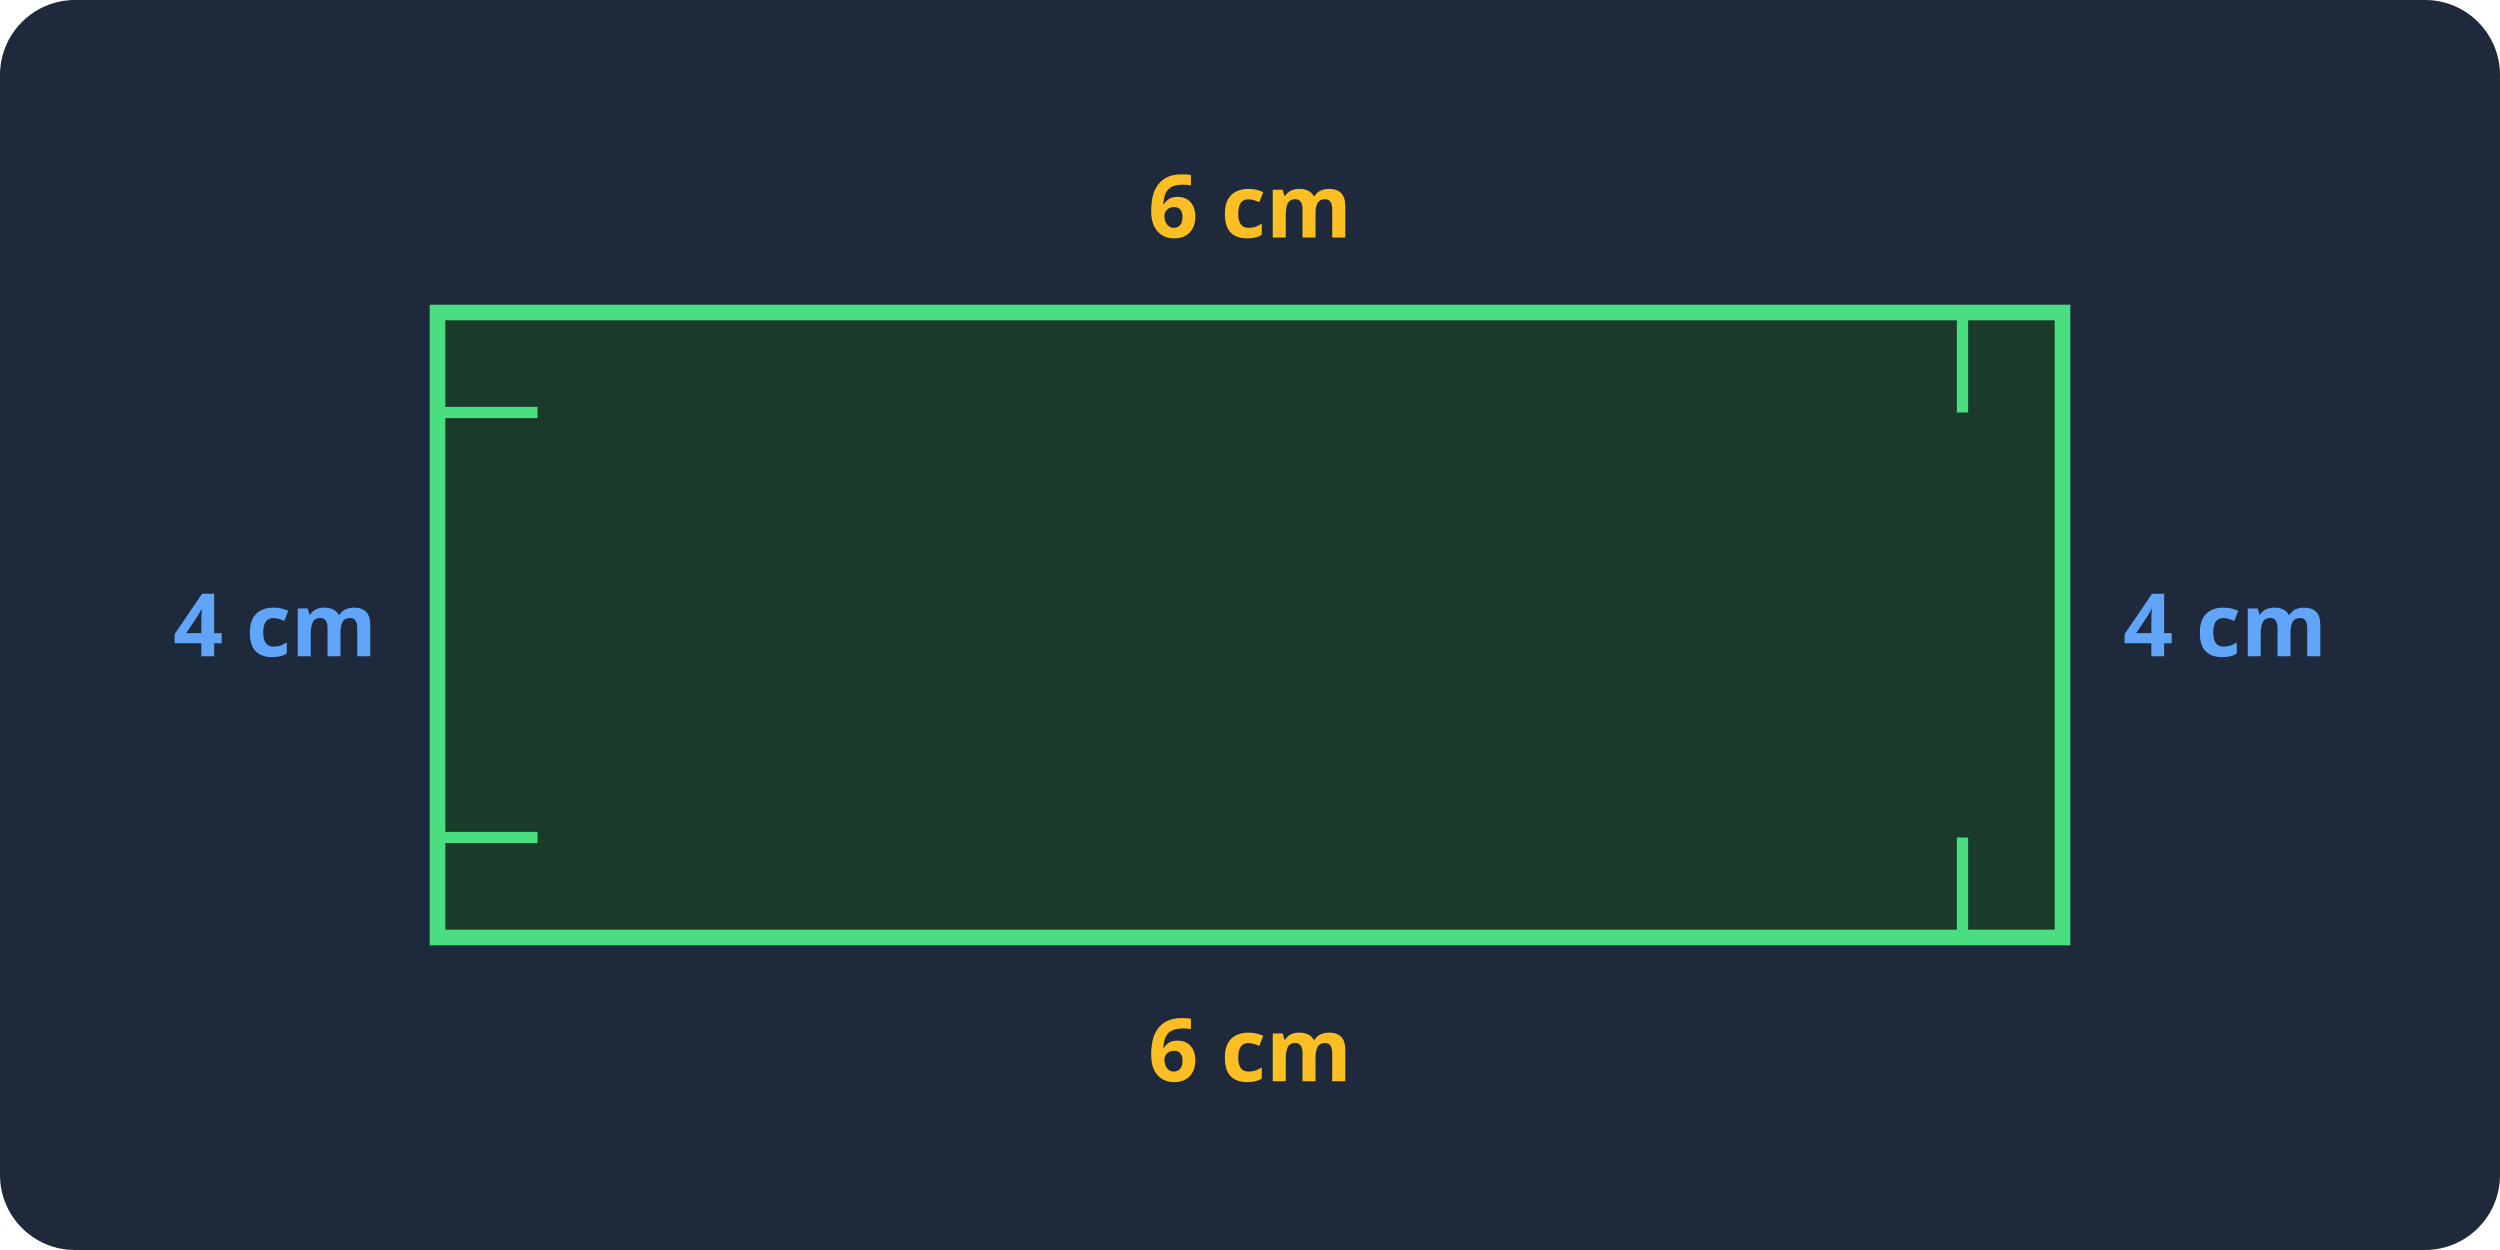
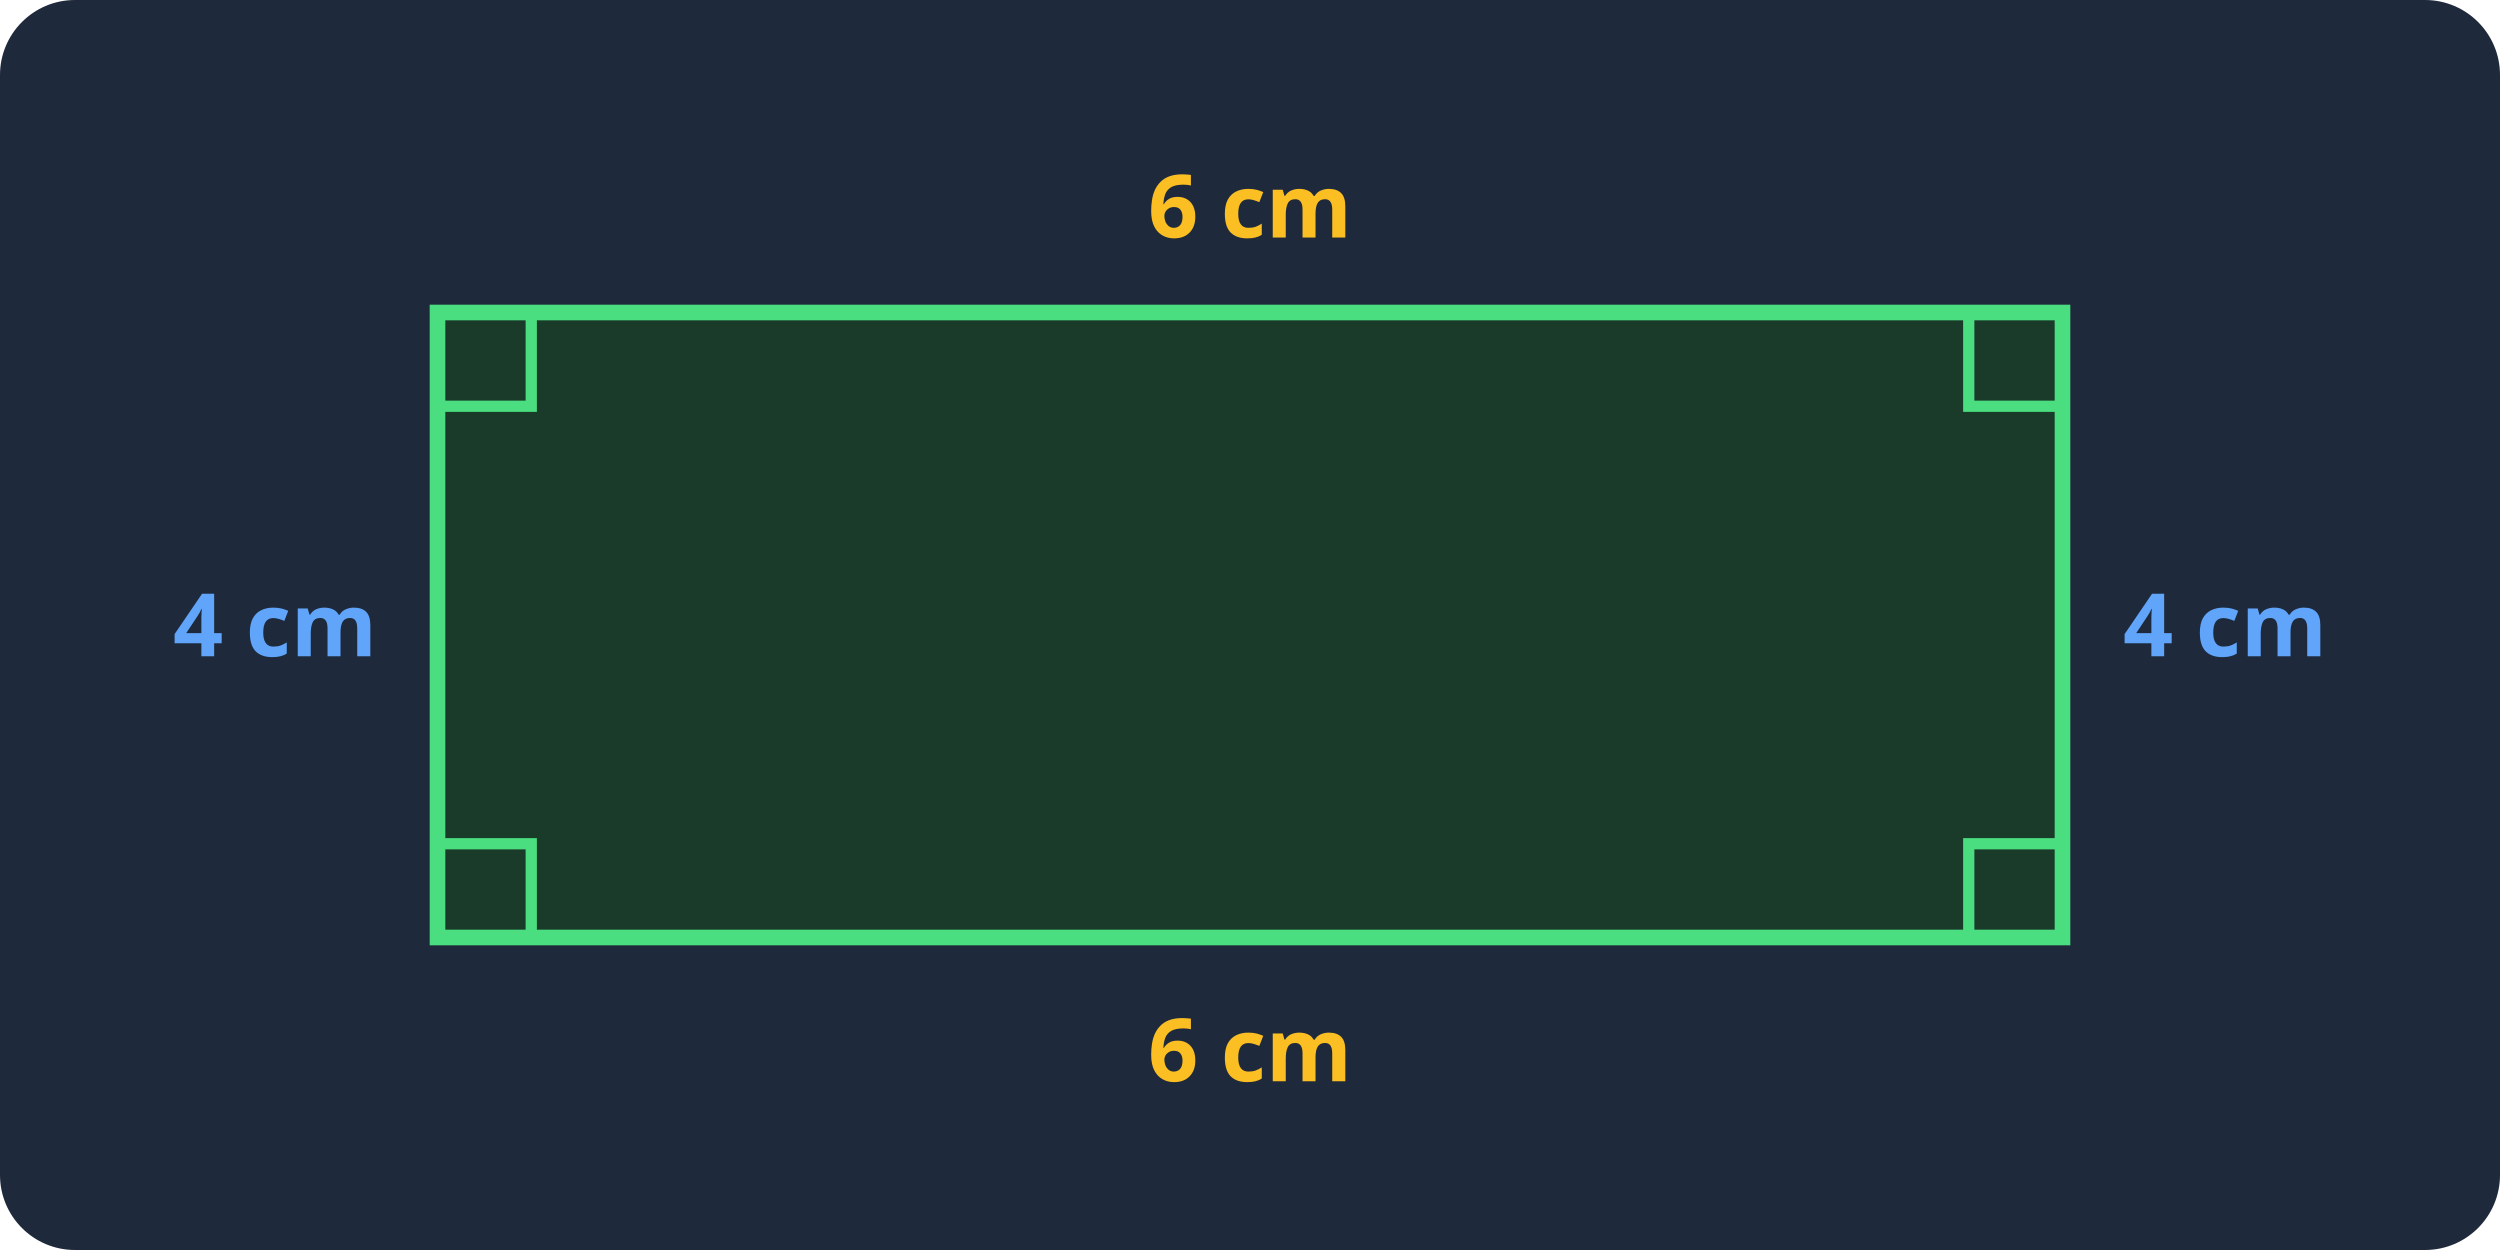
<svg xmlns="http://www.w3.org/2000/svg" viewBox="0 0 400 200">
  <rect width="400" height="200" fill="#1e293b" rx="12" />
  <rect x="70" y="50" width="260" height="100" fill="#1a3a2a" stroke="#4ade80" stroke-width="2.5" />
-   <path d="M70,50 L70,66 L86,66" fill="none" stroke="#4ade80" stroke-width="1.8" />
-   <path d="M330,50 L314,50 L314,66" fill="none" stroke="#4ade80" stroke-width="1.8" />
-   <path d="M70,150 L70,134 L86,134" fill="none" stroke="#4ade80" stroke-width="1.8" />
-   <path d="M330,150 L314,150 L314,134" fill="none" stroke="#4ade80" stroke-width="1.8" />
+   <path d="M70,65 L85,65 L85,50" fill="none" stroke="#4ade80" stroke-width="1.8" />
+   <path d="M330,65 L315,65 L315,50" fill="none" stroke="#4ade80" stroke-width="1.8" />
+   <path d="M70,135 L85,135 L85,150" fill="none" stroke="#4ade80" stroke-width="1.8" />
+   <path d="M330,135 L315,135 L315,150" fill="none" stroke="#4ade80" stroke-width="1.8" />
  <text x="200" y="38" text-anchor="middle" fill="#fbbf24" font-size="14" font-family="sans-serif" font-weight="bold">6 cm</text>
  <text x="200" y="173" text-anchor="middle" fill="#fbbf24" font-size="14" font-family="sans-serif" font-weight="bold">6 cm</text>
  <text x="44" y="105" text-anchor="middle" fill="#60a5fa" font-size="14" font-family="sans-serif" font-weight="bold">4 cm</text>
  <text x="356" y="105" text-anchor="middle" fill="#60a5fa" font-size="14" font-family="sans-serif" font-weight="bold">4 cm</text>
</svg>
